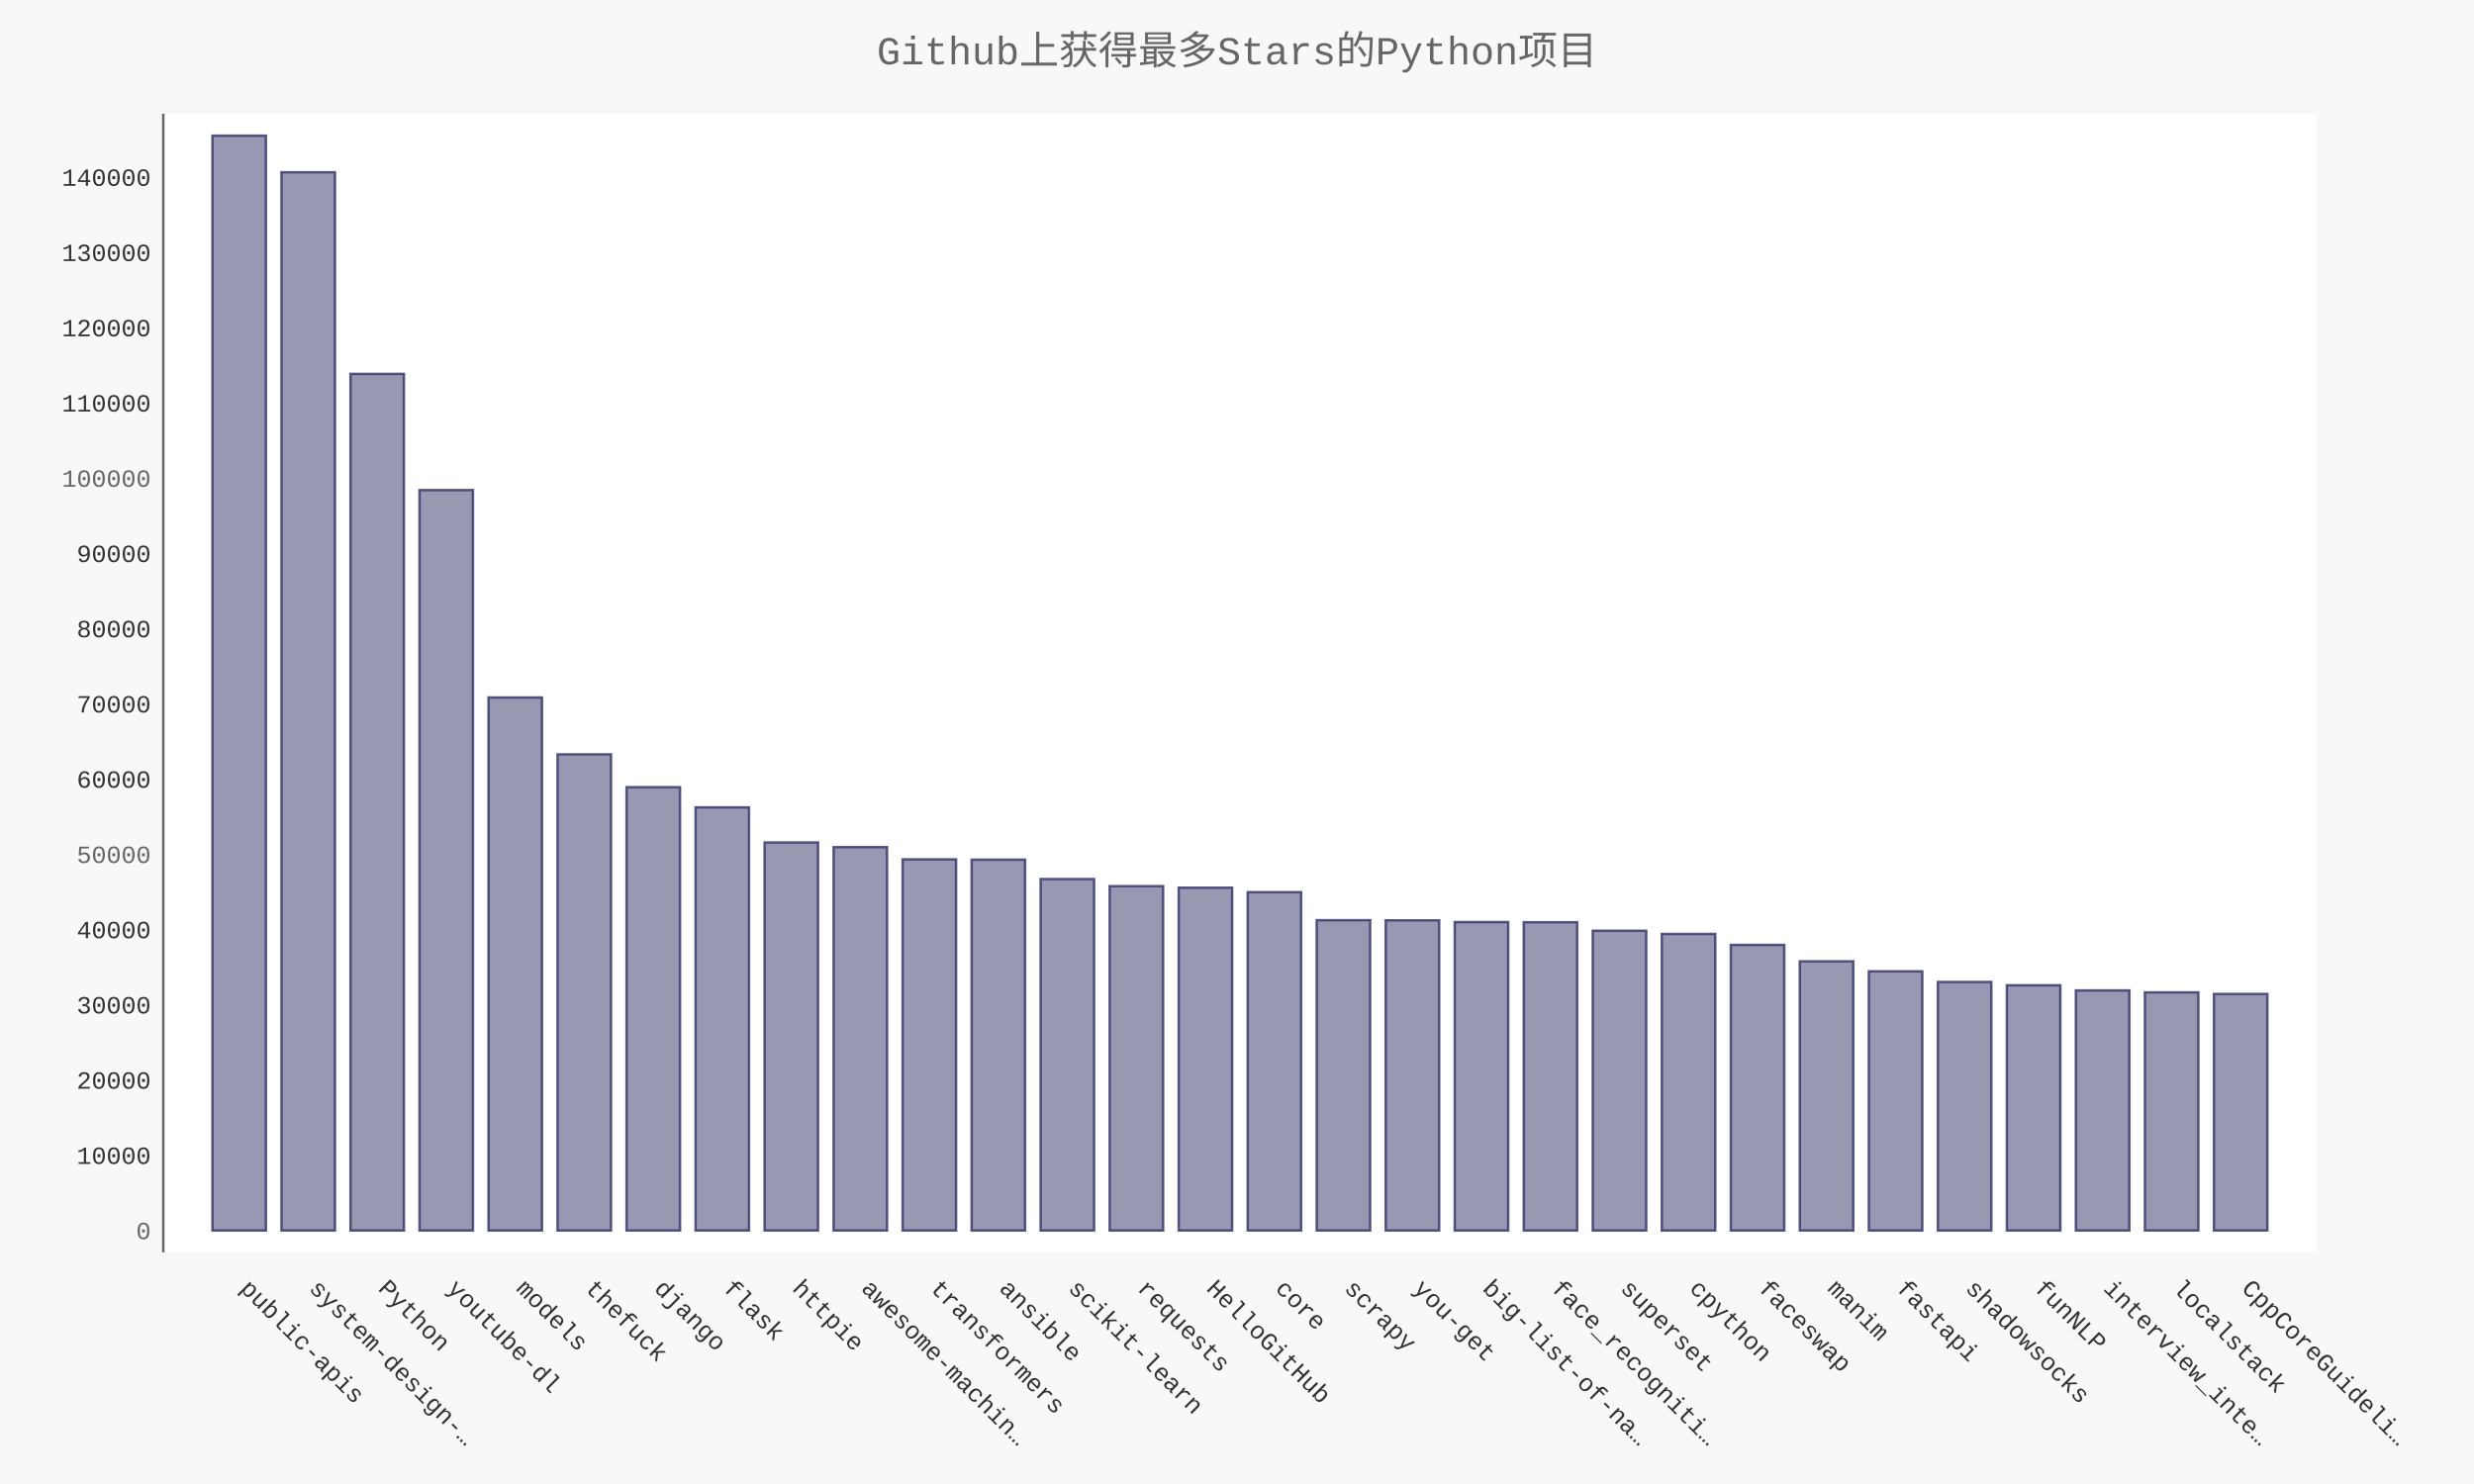
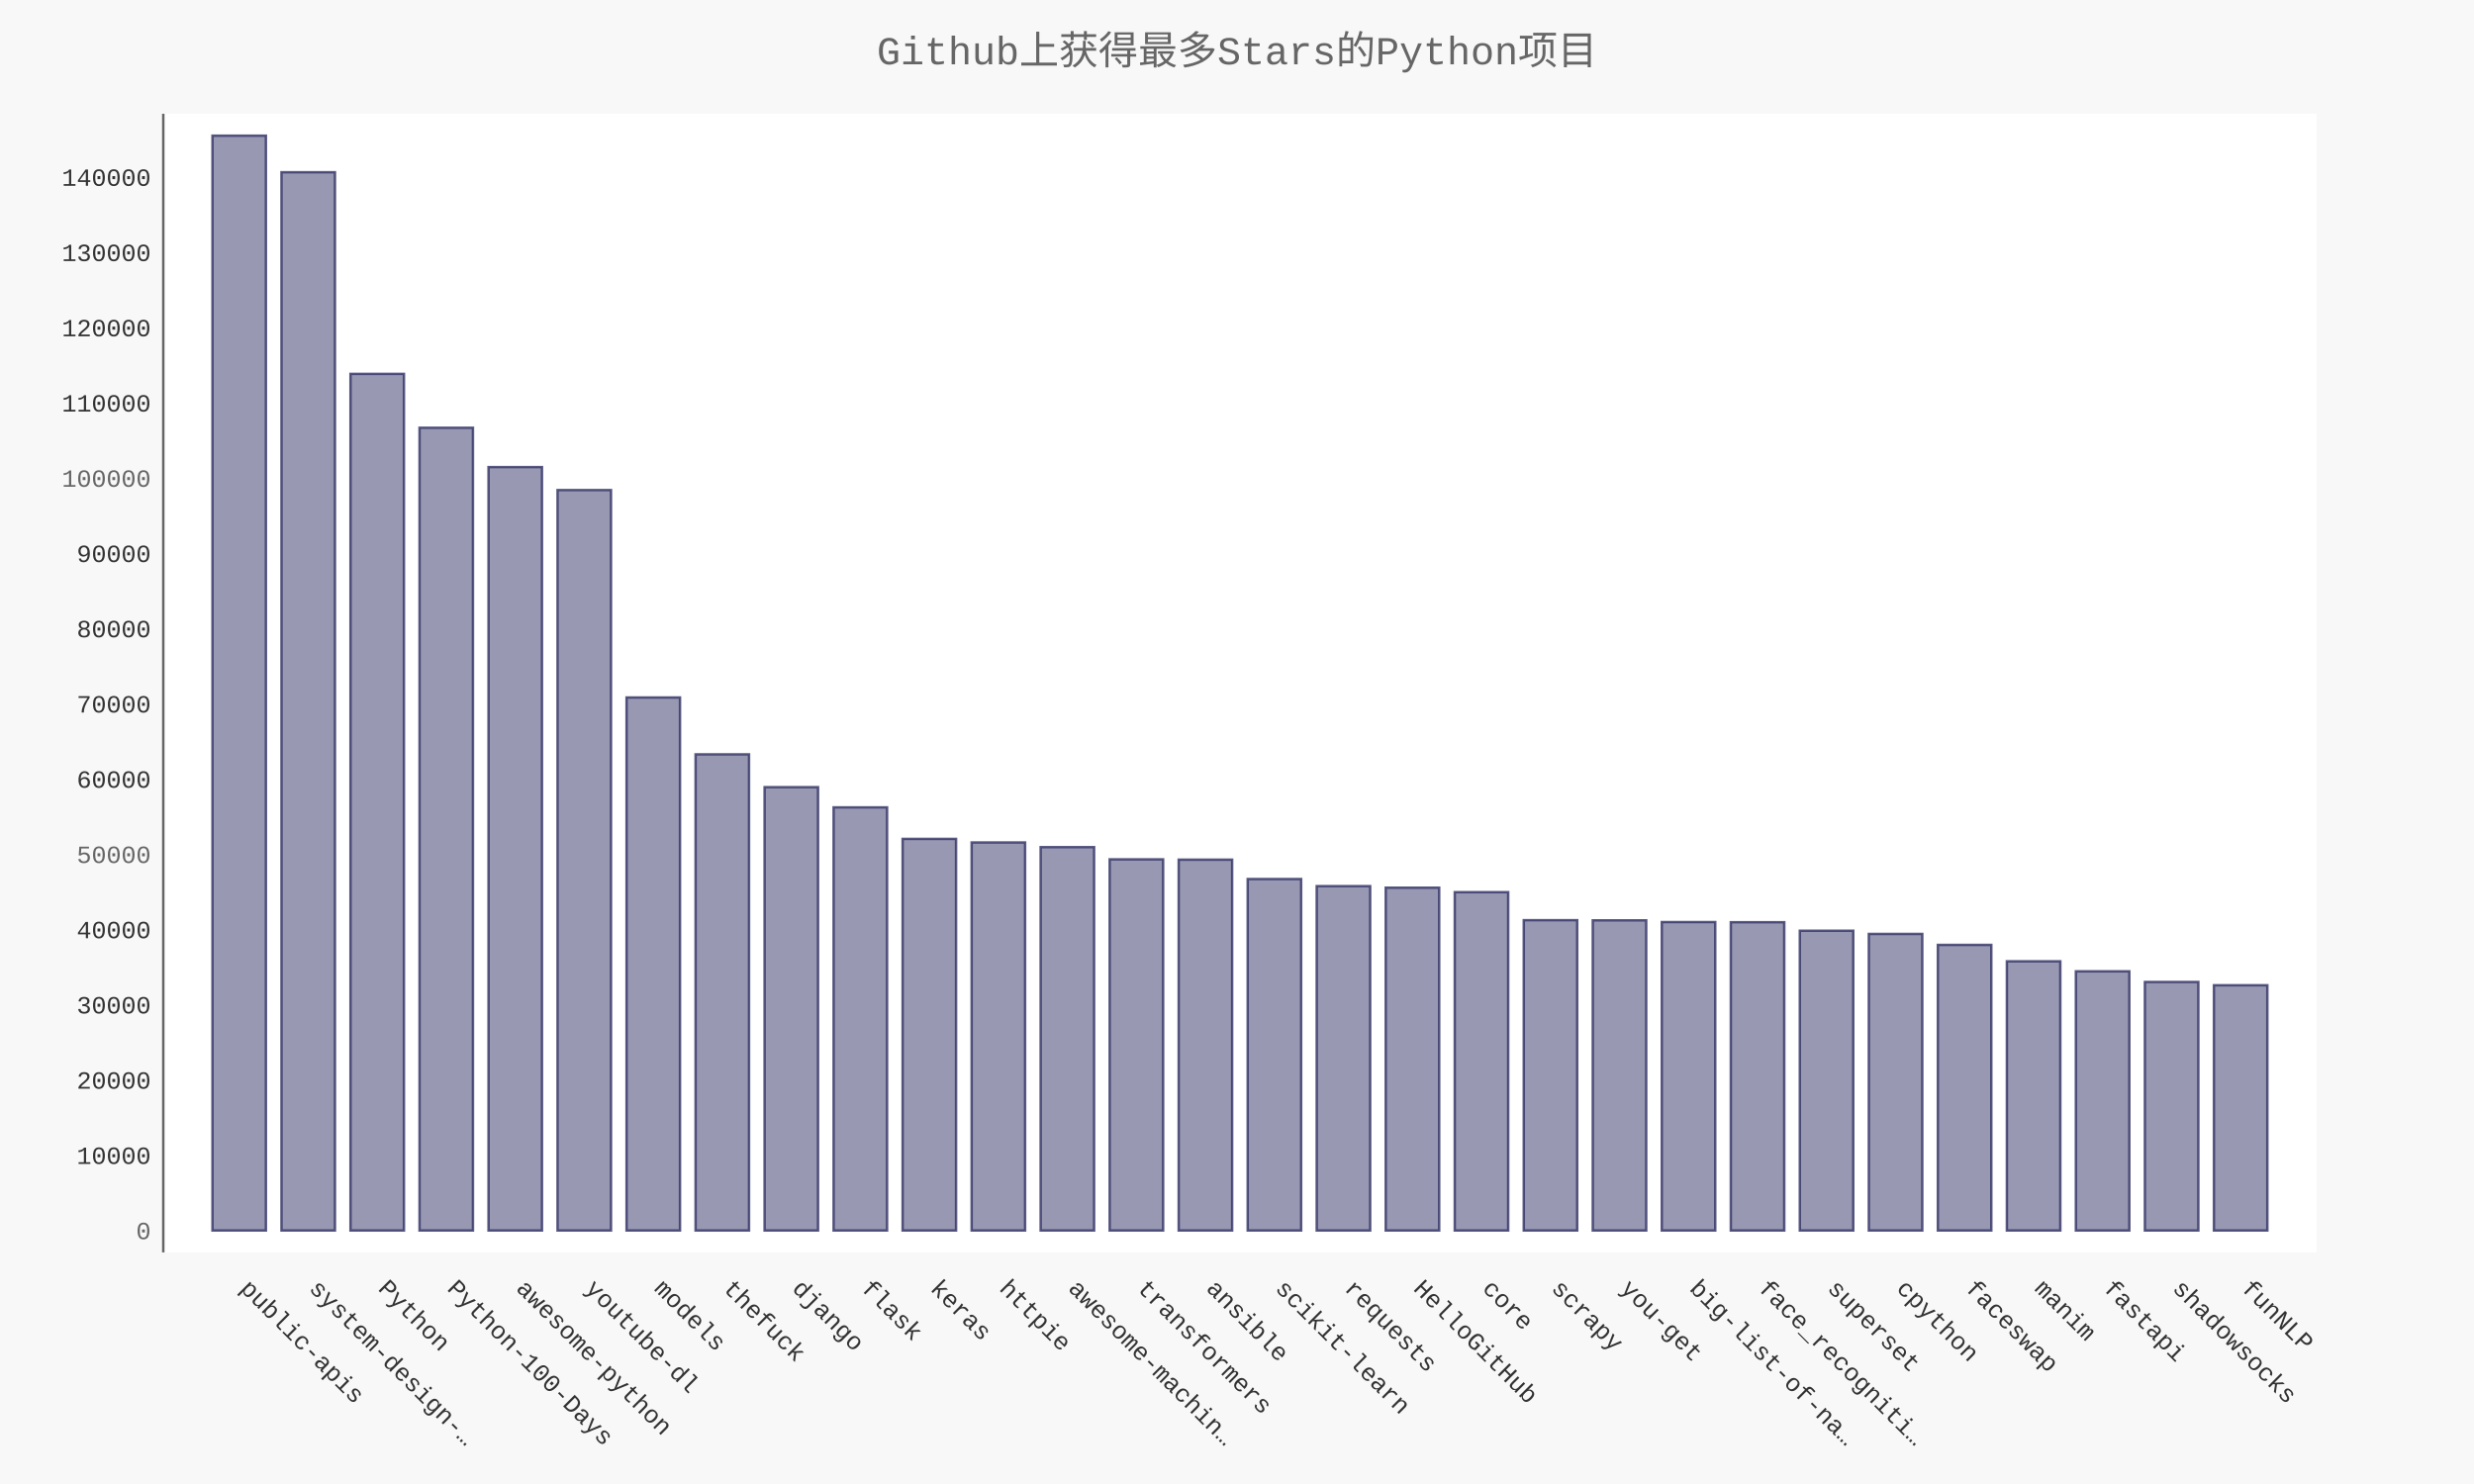
- <svg xmlns="http://www.w3.org/2000/svg" xmlns:xlink="http://www.w3.org/1999/xlink" id="chart-c3320deb-0adf-4cc5-a7c2-73e6c0b5933d" class="pygal-chart" viewBox="0 0 1000 600">
+ <svg xmlns="http://www.w3.org/2000/svg" xmlns:xlink="http://www.w3.org/1999/xlink" id="chart-2a5a5b91-40e7-4972-a102-e9a237d5f2db" class="pygal-chart" viewBox="0 0 1000 600">
  <defs>
-     <style type="text/css">#chart-c3320deb-0adf-4cc5-a7c2-73e6c0b5933d{-webkit-user-select:none;-webkit-font-smoothing:antialiased;font-family:Consolas,"Liberation Mono",Menlo,Courier,monospace}#chart-c3320deb-0adf-4cc5-a7c2-73e6c0b5933d .title{font-family:Consolas,"Liberation Mono",Menlo,Courier,monospace;font-size:16px}#chart-c3320deb-0adf-4cc5-a7c2-73e6c0b5933d .legends .legend text{font-family:Consolas,"Liberation Mono",Menlo,Courier,monospace;font-size:14px}#chart-c3320deb-0adf-4cc5-a7c2-73e6c0b5933d .axis text{font-family:Consolas,"Liberation Mono",Menlo,Courier,monospace;font-size:10px}#chart-c3320deb-0adf-4cc5-a7c2-73e6c0b5933d .axis text.major{font-family:Consolas,"Liberation Mono",Menlo,Courier,monospace;font-size:10px}#chart-c3320deb-0adf-4cc5-a7c2-73e6c0b5933d .text-overlay text.value{font-family:Consolas,"Liberation Mono",Menlo,Courier,monospace;font-size:16px}#chart-c3320deb-0adf-4cc5-a7c2-73e6c0b5933d .text-overlay text.label{font-family:Consolas,"Liberation Mono",Menlo,Courier,monospace;font-size:10px}#chart-c3320deb-0adf-4cc5-a7c2-73e6c0b5933d .tooltip{font-family:Consolas,"Liberation Mono",Menlo,Courier,monospace;font-size:14px}#chart-c3320deb-0adf-4cc5-a7c2-73e6c0b5933d text.no_data{font-family:Consolas,"Liberation Mono",Menlo,Courier,monospace;font-size:64px}
- #chart-c3320deb-0adf-4cc5-a7c2-73e6c0b5933d{background-color:#f8f8f8}#chart-c3320deb-0adf-4cc5-a7c2-73e6c0b5933d path,#chart-c3320deb-0adf-4cc5-a7c2-73e6c0b5933d line,#chart-c3320deb-0adf-4cc5-a7c2-73e6c0b5933d rect,#chart-c3320deb-0adf-4cc5-a7c2-73e6c0b5933d circle{-webkit-transition:250ms ease-in;-moz-transition:250ms ease-in;transition:250ms ease-in}#chart-c3320deb-0adf-4cc5-a7c2-73e6c0b5933d .graph &gt; .background{fill:#f8f8f8}#chart-c3320deb-0adf-4cc5-a7c2-73e6c0b5933d .plot &gt; .background{fill:#ffffff}#chart-c3320deb-0adf-4cc5-a7c2-73e6c0b5933d .graph{fill:#333}#chart-c3320deb-0adf-4cc5-a7c2-73e6c0b5933d text.no_data{fill:#666}#chart-c3320deb-0adf-4cc5-a7c2-73e6c0b5933d .title{fill:#666}#chart-c3320deb-0adf-4cc5-a7c2-73e6c0b5933d .legends .legend text{fill:#333}#chart-c3320deb-0adf-4cc5-a7c2-73e6c0b5933d .legends .legend:hover text{fill:#666}#chart-c3320deb-0adf-4cc5-a7c2-73e6c0b5933d .axis .line{stroke:#666}#chart-c3320deb-0adf-4cc5-a7c2-73e6c0b5933d .axis .guide.line{stroke:rgba(0,0,0,0.5)}#chart-c3320deb-0adf-4cc5-a7c2-73e6c0b5933d .axis .major.line{stroke:#333}#chart-c3320deb-0adf-4cc5-a7c2-73e6c0b5933d .axis text.major{fill:#666}#chart-c3320deb-0adf-4cc5-a7c2-73e6c0b5933d .axis.y .guides:hover .guide.line,#chart-c3320deb-0adf-4cc5-a7c2-73e6c0b5933d .line-graph .axis.x .guides:hover .guide.line,#chart-c3320deb-0adf-4cc5-a7c2-73e6c0b5933d .stackedline-graph .axis.x .guides:hover .guide.line,#chart-c3320deb-0adf-4cc5-a7c2-73e6c0b5933d .xy-graph .axis.x .guides:hover .guide.line{stroke:#666}#chart-c3320deb-0adf-4cc5-a7c2-73e6c0b5933d .axis .guides:hover text{fill:#666}#chart-c3320deb-0adf-4cc5-a7c2-73e6c0b5933d .reactive{fill-opacity:.5;stroke-opacity:.8}#chart-c3320deb-0adf-4cc5-a7c2-73e6c0b5933d .ci{stroke:#333}#chart-c3320deb-0adf-4cc5-a7c2-73e6c0b5933d .reactive.active,#chart-c3320deb-0adf-4cc5-a7c2-73e6c0b5933d .active .reactive{fill-opacity:.9;stroke-opacity:.9;stroke-width:4}#chart-c3320deb-0adf-4cc5-a7c2-73e6c0b5933d .ci .reactive.active{stroke-width:1.5}#chart-c3320deb-0adf-4cc5-a7c2-73e6c0b5933d .series text{fill:#666}#chart-c3320deb-0adf-4cc5-a7c2-73e6c0b5933d .tooltip rect{fill:#ffffff;stroke:#666;-webkit-transition:opacity 250ms ease-in;-moz-transition:opacity 250ms ease-in;transition:opacity 250ms ease-in}#chart-c3320deb-0adf-4cc5-a7c2-73e6c0b5933d .tooltip .label{fill:#333}#chart-c3320deb-0adf-4cc5-a7c2-73e6c0b5933d .tooltip .label{fill:#333}#chart-c3320deb-0adf-4cc5-a7c2-73e6c0b5933d .tooltip .legend{font-size:.8em;fill:rgba(0,0,0,0.5)}#chart-c3320deb-0adf-4cc5-a7c2-73e6c0b5933d .tooltip .x_label{font-size:.6em;fill:#666}#chart-c3320deb-0adf-4cc5-a7c2-73e6c0b5933d .tooltip .xlink{font-size:.5em;text-decoration:underline}#chart-c3320deb-0adf-4cc5-a7c2-73e6c0b5933d .tooltip .value{font-size:1.5em}#chart-c3320deb-0adf-4cc5-a7c2-73e6c0b5933d .bound{font-size:.5em}#chart-c3320deb-0adf-4cc5-a7c2-73e6c0b5933d .max-value{font-size:.75em;fill:rgba(0,0,0,0.5)}#chart-c3320deb-0adf-4cc5-a7c2-73e6c0b5933d .map-element{fill:#ffffff;stroke:rgba(0,0,0,0.5) !important}#chart-c3320deb-0adf-4cc5-a7c2-73e6c0b5933d .map-element .reactive{fill-opacity:inherit;stroke-opacity:inherit}#chart-c3320deb-0adf-4cc5-a7c2-73e6c0b5933d .color-0,#chart-c3320deb-0adf-4cc5-a7c2-73e6c0b5933d .color-0 a:visited{stroke:#333366;fill:#333366}#chart-c3320deb-0adf-4cc5-a7c2-73e6c0b5933d .text-overlay .color-0 text{fill:black}
- #chart-c3320deb-0adf-4cc5-a7c2-73e6c0b5933d text.no_data{text-anchor:middle}#chart-c3320deb-0adf-4cc5-a7c2-73e6c0b5933d .guide.line{fill:none}#chart-c3320deb-0adf-4cc5-a7c2-73e6c0b5933d .centered{text-anchor:middle}#chart-c3320deb-0adf-4cc5-a7c2-73e6c0b5933d .title{text-anchor:middle}#chart-c3320deb-0adf-4cc5-a7c2-73e6c0b5933d .legends .legend text{fill-opacity:1}#chart-c3320deb-0adf-4cc5-a7c2-73e6c0b5933d .axis.x text{text-anchor:middle}#chart-c3320deb-0adf-4cc5-a7c2-73e6c0b5933d .axis.x:not(.web) text[transform]{text-anchor:start}#chart-c3320deb-0adf-4cc5-a7c2-73e6c0b5933d .axis.x:not(.web) text[transform].backwards{text-anchor:end}#chart-c3320deb-0adf-4cc5-a7c2-73e6c0b5933d .axis.y text{text-anchor:end}#chart-c3320deb-0adf-4cc5-a7c2-73e6c0b5933d .axis.y text[transform].backwards{text-anchor:start}#chart-c3320deb-0adf-4cc5-a7c2-73e6c0b5933d .axis.y2 text{text-anchor:start}#chart-c3320deb-0adf-4cc5-a7c2-73e6c0b5933d .axis.y2 text[transform].backwards{text-anchor:end}#chart-c3320deb-0adf-4cc5-a7c2-73e6c0b5933d .axis .guide.line{stroke-dasharray:4,4}#chart-c3320deb-0adf-4cc5-a7c2-73e6c0b5933d .axis .major.guide.line{stroke-dasharray:6,6}#chart-c3320deb-0adf-4cc5-a7c2-73e6c0b5933d .horizontal .axis.y .guide.line,#chart-c3320deb-0adf-4cc5-a7c2-73e6c0b5933d .horizontal .axis.y2 .guide.line,#chart-c3320deb-0adf-4cc5-a7c2-73e6c0b5933d .vertical .axis.x .guide.line{opacity:0}#chart-c3320deb-0adf-4cc5-a7c2-73e6c0b5933d .horizontal .axis.always_show .guide.line,#chart-c3320deb-0adf-4cc5-a7c2-73e6c0b5933d .vertical .axis.always_show .guide.line{opacity:1 !important}#chart-c3320deb-0adf-4cc5-a7c2-73e6c0b5933d .axis.y .guides:hover .guide.line,#chart-c3320deb-0adf-4cc5-a7c2-73e6c0b5933d .axis.y2 .guides:hover .guide.line,#chart-c3320deb-0adf-4cc5-a7c2-73e6c0b5933d .axis.x .guides:hover .guide.line{opacity:1}#chart-c3320deb-0adf-4cc5-a7c2-73e6c0b5933d .axis .guides:hover text{opacity:1}#chart-c3320deb-0adf-4cc5-a7c2-73e6c0b5933d .nofill{fill:none}#chart-c3320deb-0adf-4cc5-a7c2-73e6c0b5933d .subtle-fill{fill-opacity:.2}#chart-c3320deb-0adf-4cc5-a7c2-73e6c0b5933d .dot{stroke-width:1px;fill-opacity:1}#chart-c3320deb-0adf-4cc5-a7c2-73e6c0b5933d .dot.active{stroke-width:5px}#chart-c3320deb-0adf-4cc5-a7c2-73e6c0b5933d .dot.negative{fill:transparent}#chart-c3320deb-0adf-4cc5-a7c2-73e6c0b5933d text,#chart-c3320deb-0adf-4cc5-a7c2-73e6c0b5933d tspan{stroke:none !important}#chart-c3320deb-0adf-4cc5-a7c2-73e6c0b5933d .series text.active{opacity:1}#chart-c3320deb-0adf-4cc5-a7c2-73e6c0b5933d .tooltip rect{fill-opacity:.95;stroke-width:.5}#chart-c3320deb-0adf-4cc5-a7c2-73e6c0b5933d .tooltip text{fill-opacity:1}#chart-c3320deb-0adf-4cc5-a7c2-73e6c0b5933d .showable{visibility:hidden}#chart-c3320deb-0adf-4cc5-a7c2-73e6c0b5933d .showable.shown{visibility:visible}#chart-c3320deb-0adf-4cc5-a7c2-73e6c0b5933d .gauge-background{fill:rgba(229,229,229,1);stroke:none}#chart-c3320deb-0adf-4cc5-a7c2-73e6c0b5933d .bg-lines{stroke:#f8f8f8;stroke-width:2px}</style>
+     <style type="text/css">#chart-2a5a5b91-40e7-4972-a102-e9a237d5f2db{-webkit-user-select:none;-webkit-font-smoothing:antialiased;font-family:Consolas,"Liberation Mono",Menlo,Courier,monospace}#chart-2a5a5b91-40e7-4972-a102-e9a237d5f2db .title{font-family:Consolas,"Liberation Mono",Menlo,Courier,monospace;font-size:16px}#chart-2a5a5b91-40e7-4972-a102-e9a237d5f2db .legends .legend text{font-family:Consolas,"Liberation Mono",Menlo,Courier,monospace;font-size:14px}#chart-2a5a5b91-40e7-4972-a102-e9a237d5f2db .axis text{font-family:Consolas,"Liberation Mono",Menlo,Courier,monospace;font-size:10px}#chart-2a5a5b91-40e7-4972-a102-e9a237d5f2db .axis text.major{font-family:Consolas,"Liberation Mono",Menlo,Courier,monospace;font-size:10px}#chart-2a5a5b91-40e7-4972-a102-e9a237d5f2db .text-overlay text.value{font-family:Consolas,"Liberation Mono",Menlo,Courier,monospace;font-size:16px}#chart-2a5a5b91-40e7-4972-a102-e9a237d5f2db .text-overlay text.label{font-family:Consolas,"Liberation Mono",Menlo,Courier,monospace;font-size:10px}#chart-2a5a5b91-40e7-4972-a102-e9a237d5f2db .tooltip{font-family:Consolas,"Liberation Mono",Menlo,Courier,monospace;font-size:14px}#chart-2a5a5b91-40e7-4972-a102-e9a237d5f2db text.no_data{font-family:Consolas,"Liberation Mono",Menlo,Courier,monospace;font-size:64px}
+ #chart-2a5a5b91-40e7-4972-a102-e9a237d5f2db{background-color:#f8f8f8}#chart-2a5a5b91-40e7-4972-a102-e9a237d5f2db path,#chart-2a5a5b91-40e7-4972-a102-e9a237d5f2db line,#chart-2a5a5b91-40e7-4972-a102-e9a237d5f2db rect,#chart-2a5a5b91-40e7-4972-a102-e9a237d5f2db circle{-webkit-transition:250ms ease-in;-moz-transition:250ms ease-in;transition:250ms ease-in}#chart-2a5a5b91-40e7-4972-a102-e9a237d5f2db .graph &gt; .background{fill:#f8f8f8}#chart-2a5a5b91-40e7-4972-a102-e9a237d5f2db .plot &gt; .background{fill:#ffffff}#chart-2a5a5b91-40e7-4972-a102-e9a237d5f2db .graph{fill:#333}#chart-2a5a5b91-40e7-4972-a102-e9a237d5f2db text.no_data{fill:#666}#chart-2a5a5b91-40e7-4972-a102-e9a237d5f2db .title{fill:#666}#chart-2a5a5b91-40e7-4972-a102-e9a237d5f2db .legends .legend text{fill:#333}#chart-2a5a5b91-40e7-4972-a102-e9a237d5f2db .legends .legend:hover text{fill:#666}#chart-2a5a5b91-40e7-4972-a102-e9a237d5f2db .axis .line{stroke:#666}#chart-2a5a5b91-40e7-4972-a102-e9a237d5f2db .axis .guide.line{stroke:rgba(0,0,0,0.5)}#chart-2a5a5b91-40e7-4972-a102-e9a237d5f2db .axis .major.line{stroke:#333}#chart-2a5a5b91-40e7-4972-a102-e9a237d5f2db .axis text.major{fill:#666}#chart-2a5a5b91-40e7-4972-a102-e9a237d5f2db .axis.y .guides:hover .guide.line,#chart-2a5a5b91-40e7-4972-a102-e9a237d5f2db .line-graph .axis.x .guides:hover .guide.line,#chart-2a5a5b91-40e7-4972-a102-e9a237d5f2db .stackedline-graph .axis.x .guides:hover .guide.line,#chart-2a5a5b91-40e7-4972-a102-e9a237d5f2db .xy-graph .axis.x .guides:hover .guide.line{stroke:#666}#chart-2a5a5b91-40e7-4972-a102-e9a237d5f2db .axis .guides:hover text{fill:#666}#chart-2a5a5b91-40e7-4972-a102-e9a237d5f2db .reactive{fill-opacity:.5;stroke-opacity:.8}#chart-2a5a5b91-40e7-4972-a102-e9a237d5f2db .ci{stroke:#333}#chart-2a5a5b91-40e7-4972-a102-e9a237d5f2db .reactive.active,#chart-2a5a5b91-40e7-4972-a102-e9a237d5f2db .active .reactive{fill-opacity:.9;stroke-opacity:.9;stroke-width:4}#chart-2a5a5b91-40e7-4972-a102-e9a237d5f2db .ci .reactive.active{stroke-width:1.5}#chart-2a5a5b91-40e7-4972-a102-e9a237d5f2db .series text{fill:#666}#chart-2a5a5b91-40e7-4972-a102-e9a237d5f2db .tooltip rect{fill:#ffffff;stroke:#666;-webkit-transition:opacity 250ms ease-in;-moz-transition:opacity 250ms ease-in;transition:opacity 250ms ease-in}#chart-2a5a5b91-40e7-4972-a102-e9a237d5f2db .tooltip .label{fill:#333}#chart-2a5a5b91-40e7-4972-a102-e9a237d5f2db .tooltip .label{fill:#333}#chart-2a5a5b91-40e7-4972-a102-e9a237d5f2db .tooltip .legend{font-size:.8em;fill:rgba(0,0,0,0.5)}#chart-2a5a5b91-40e7-4972-a102-e9a237d5f2db .tooltip .x_label{font-size:.6em;fill:#666}#chart-2a5a5b91-40e7-4972-a102-e9a237d5f2db .tooltip .xlink{font-size:.5em;text-decoration:underline}#chart-2a5a5b91-40e7-4972-a102-e9a237d5f2db .tooltip .value{font-size:1.5em}#chart-2a5a5b91-40e7-4972-a102-e9a237d5f2db .bound{font-size:.5em}#chart-2a5a5b91-40e7-4972-a102-e9a237d5f2db .max-value{font-size:.75em;fill:rgba(0,0,0,0.5)}#chart-2a5a5b91-40e7-4972-a102-e9a237d5f2db .map-element{fill:#ffffff;stroke:rgba(0,0,0,0.5) !important}#chart-2a5a5b91-40e7-4972-a102-e9a237d5f2db .map-element .reactive{fill-opacity:inherit;stroke-opacity:inherit}#chart-2a5a5b91-40e7-4972-a102-e9a237d5f2db .color-0,#chart-2a5a5b91-40e7-4972-a102-e9a237d5f2db .color-0 a:visited{stroke:#333366;fill:#333366}#chart-2a5a5b91-40e7-4972-a102-e9a237d5f2db .text-overlay .color-0 text{fill:black}
+ #chart-2a5a5b91-40e7-4972-a102-e9a237d5f2db text.no_data{text-anchor:middle}#chart-2a5a5b91-40e7-4972-a102-e9a237d5f2db .guide.line{fill:none}#chart-2a5a5b91-40e7-4972-a102-e9a237d5f2db .centered{text-anchor:middle}#chart-2a5a5b91-40e7-4972-a102-e9a237d5f2db .title{text-anchor:middle}#chart-2a5a5b91-40e7-4972-a102-e9a237d5f2db .legends .legend text{fill-opacity:1}#chart-2a5a5b91-40e7-4972-a102-e9a237d5f2db .axis.x text{text-anchor:middle}#chart-2a5a5b91-40e7-4972-a102-e9a237d5f2db .axis.x:not(.web) text[transform]{text-anchor:start}#chart-2a5a5b91-40e7-4972-a102-e9a237d5f2db .axis.x:not(.web) text[transform].backwards{text-anchor:end}#chart-2a5a5b91-40e7-4972-a102-e9a237d5f2db .axis.y text{text-anchor:end}#chart-2a5a5b91-40e7-4972-a102-e9a237d5f2db .axis.y text[transform].backwards{text-anchor:start}#chart-2a5a5b91-40e7-4972-a102-e9a237d5f2db .axis.y2 text{text-anchor:start}#chart-2a5a5b91-40e7-4972-a102-e9a237d5f2db .axis.y2 text[transform].backwards{text-anchor:end}#chart-2a5a5b91-40e7-4972-a102-e9a237d5f2db .axis .guide.line{stroke-dasharray:4,4}#chart-2a5a5b91-40e7-4972-a102-e9a237d5f2db .axis .major.guide.line{stroke-dasharray:6,6}#chart-2a5a5b91-40e7-4972-a102-e9a237d5f2db .horizontal .axis.y .guide.line,#chart-2a5a5b91-40e7-4972-a102-e9a237d5f2db .horizontal .axis.y2 .guide.line,#chart-2a5a5b91-40e7-4972-a102-e9a237d5f2db .vertical .axis.x .guide.line{opacity:0}#chart-2a5a5b91-40e7-4972-a102-e9a237d5f2db .horizontal .axis.always_show .guide.line,#chart-2a5a5b91-40e7-4972-a102-e9a237d5f2db .vertical .axis.always_show .guide.line{opacity:1 !important}#chart-2a5a5b91-40e7-4972-a102-e9a237d5f2db .axis.y .guides:hover .guide.line,#chart-2a5a5b91-40e7-4972-a102-e9a237d5f2db .axis.y2 .guides:hover .guide.line,#chart-2a5a5b91-40e7-4972-a102-e9a237d5f2db .axis.x .guides:hover .guide.line{opacity:1}#chart-2a5a5b91-40e7-4972-a102-e9a237d5f2db .axis .guides:hover text{opacity:1}#chart-2a5a5b91-40e7-4972-a102-e9a237d5f2db .nofill{fill:none}#chart-2a5a5b91-40e7-4972-a102-e9a237d5f2db .subtle-fill{fill-opacity:.2}#chart-2a5a5b91-40e7-4972-a102-e9a237d5f2db .dot{stroke-width:1px;fill-opacity:1}#chart-2a5a5b91-40e7-4972-a102-e9a237d5f2db .dot.active{stroke-width:5px}#chart-2a5a5b91-40e7-4972-a102-e9a237d5f2db .dot.negative{fill:transparent}#chart-2a5a5b91-40e7-4972-a102-e9a237d5f2db text,#chart-2a5a5b91-40e7-4972-a102-e9a237d5f2db tspan{stroke:none !important}#chart-2a5a5b91-40e7-4972-a102-e9a237d5f2db .series text.active{opacity:1}#chart-2a5a5b91-40e7-4972-a102-e9a237d5f2db .tooltip rect{fill-opacity:.95;stroke-width:.5}#chart-2a5a5b91-40e7-4972-a102-e9a237d5f2db .tooltip text{fill-opacity:1}#chart-2a5a5b91-40e7-4972-a102-e9a237d5f2db .showable{visibility:hidden}#chart-2a5a5b91-40e7-4972-a102-e9a237d5f2db .showable.shown{visibility:visible}#chart-2a5a5b91-40e7-4972-a102-e9a237d5f2db .gauge-background{fill:rgba(229,229,229,1);stroke:none}#chart-2a5a5b91-40e7-4972-a102-e9a237d5f2db .bg-lines{stroke:#f8f8f8;stroke-width:2px}</style>
  </defs>
  <g class="graph bar-graph vertical">
    <rect x="0" y="0" width="1000" height="600" class="background" />
    <g transform="translate(66, 46)" class="plot">
      <rect x="0" y="0" width="870.36" height="460.36" class="background" />
      <g class="axis y">
        <g class="guides">
          <text x="-5" y="455.007" class="major">0</text>
        </g>
        <g class="guides">
          <text x="-5" y="424.588" class="">10000</text>
        </g>
        <g class="guides">
          <text x="-5" y="394.168" class="">20000</text>
        </g>
        <g class="guides">
          <text x="-5" y="363.748" class="">30000</text>
        </g>
        <g class="guides">
          <text x="-5" y="333.329" class="">40000</text>
        </g>
        <g class="guides">
          <text x="-5" y="302.909" class="major">50000</text>
        </g>
        <g class="guides">
          <text x="-5" y="272.49" class="">60000</text>
        </g>
        <g class="guides">
          <text x="-5" y="242.07" class="">70000</text>
        </g>
        <g class="guides">
          <text x="-5" y="211.65" class="">80000</text>
        </g>
        <g class="guides">
          <text x="-5" y="181.231" class="">90000</text>
        </g>
        <g class="guides">
          <text x="-5" y="150.811" class="major">100000</text>
        </g>
        <g class="guides">
          <text x="-5" y="120.391" class="">110000</text>
        </g>
        <g class="guides">
          <text x="-5" y="89.972" class="">120000</text>
        </g>
        <g class="guides">
          <text x="-5" y="59.552" class="">130000</text>
        </g>
        <g class="guides">
          <text x="-5" y="29.133" class="">140000</text>
        </g>
      </g>
      <g class="axis x">
        <path d="M0 0 v460.36" class="line" />
        <g class="guides">
          <path d="M30.686 0 v460.36" class="guide line" />
          <text x="30.686" y="475.36" class="" transform="rotate(45 30.68578 475.3604)">public-apis</text>
        </g>
        <g class="guides">
          <path d="M58.582 0 v460.36" class="guide line" />
          <text x="58.582" y="475.36" class="" transform="rotate(45 58.58195 475.3604)">system-design-…</text>
        </g>
        <g class="guides">
          <path d="M86.478 0 v460.36" class="guide line" />
          <text x="86.478" y="475.36" class="" transform="rotate(45 86.47812 475.3604)">Python</text>
        </g>
        <g class="guides">
          <path d="M114.374 0 v460.36" class="guide line" />
-           <text x="114.374" y="475.36" class="" transform="rotate(45 114.3743 475.3604)">youtube-dl</text>
+           <text x="114.374" y="475.36" class="" transform="rotate(45 114.3743 475.3604)">Python-100-Days</text>
        </g>
        <g class="guides">
          <path d="M142.27 0 v460.36" class="guide line" />
-           <text x="142.27" y="475.36" class="" transform="rotate(45 142.2704 475.3604)">models</text>
+           <text x="142.27" y="475.36" class="" transform="rotate(45 142.2704 475.3604)">awesome-python</text>
        </g>
        <g class="guides">
          <path d="M170.167 0 v460.36" class="guide line" />
-           <text x="170.167" y="475.36" class="" transform="rotate(45 170.1666 475.3604)">thefuck</text>
+           <text x="170.167" y="475.36" class="" transform="rotate(45 170.1666 475.3604)">youtube-dl</text>
        </g>
        <g class="guides">
          <path d="M198.063 0 v460.36" class="guide line" />
-           <text x="198.063" y="475.36" class="" transform="rotate(45 198.0628 475.3604)">django</text>
+           <text x="198.063" y="475.36" class="" transform="rotate(45 198.0628 475.3604)">models</text>
        </g>
        <g class="guides">
          <path d="M225.959 0 v460.36" class="guide line" />
-           <text x="225.959" y="475.36" class="" transform="rotate(45 225.9589 475.3604)">flask</text>
+           <text x="225.959" y="475.36" class="" transform="rotate(45 225.9589 475.3604)">thefuck</text>
        </g>
        <g class="guides">
          <path d="M253.855 0 v460.36" class="guide line" />
-           <text x="253.855" y="475.36" class="" transform="rotate(45 253.8551 475.3604)">httpie</text>
+           <text x="253.855" y="475.36" class="" transform="rotate(45 253.8551 475.3604)">django</text>
        </g>
        <g class="guides">
          <path d="M281.751 0 v460.36" class="guide line" />
-           <text x="281.751" y="475.36" class="" transform="rotate(45 281.7513 475.3604)">awesome-machin…</text>
+           <text x="281.751" y="475.36" class="" transform="rotate(45 281.7513 475.3604)">flask</text>
        </g>
        <g class="guides">
          <path d="M309.647 0 v460.36" class="guide line" />
-           <text x="309.647" y="475.36" class="" transform="rotate(45 309.6474 475.3604)">transformers</text>
+           <text x="309.647" y="475.36" class="" transform="rotate(45 309.6474 475.3604)">keras</text>
        </g>
        <g class="guides">
          <path d="M337.544 0 v460.36" class="guide line" />
-           <text x="337.544" y="475.36" class="" transform="rotate(45 337.5436 475.3604)">ansible</text>
+           <text x="337.544" y="475.36" class="" transform="rotate(45 337.5436 475.3604)">httpie</text>
        </g>
        <g class="guides">
          <path d="M365.44 0 v460.36" class="guide line" />
-           <text x="365.44" y="475.36" class="" transform="rotate(45 365.4398 475.3604)">scikit-learn</text>
+           <text x="365.44" y="475.36" class="" transform="rotate(45 365.4398 475.3604)">awesome-machin…</text>
        </g>
        <g class="guides">
          <path d="M393.336 0 v460.36" class="guide line" />
-           <text x="393.336" y="475.36" class="" transform="rotate(45 393.3359 475.3604)">requests</text>
+           <text x="393.336" y="475.36" class="" transform="rotate(45 393.3359 475.3604)">transformers</text>
        </g>
        <g class="guides">
          <path d="M421.232 0 v460.36" class="guide line" />
-           <text x="421.232" y="475.36" class="" transform="rotate(45 421.2321 475.3604)">HelloGitHub</text>
+           <text x="421.232" y="475.36" class="" transform="rotate(45 421.2321 475.3604)">ansible</text>
        </g>
        <g class="guides">
          <path d="M449.128 0 v460.36" class="guide line" />
-           <text x="449.128" y="475.36" class="" transform="rotate(45 449.1283 475.3604)">core</text>
+           <text x="449.128" y="475.36" class="" transform="rotate(45 449.1283 475.3604)">scikit-learn</text>
        </g>
        <g class="guides">
          <path d="M477.024 0 v460.36" class="guide line" />
-           <text x="477.024" y="475.36" class="" transform="rotate(45 477.0244 475.3604)">scrapy</text>
+           <text x="477.024" y="475.36" class="" transform="rotate(45 477.0244 475.3604)">requests</text>
        </g>
        <g class="guides">
          <path d="M504.921 0 v460.36" class="guide line" />
-           <text x="504.921" y="475.36" class="" transform="rotate(45 504.9206 475.3604)">you-get</text>
+           <text x="504.921" y="475.36" class="" transform="rotate(45 504.9206 475.3604)">HelloGitHub</text>
        </g>
        <g class="guides">
          <path d="M532.817 0 v460.36" class="guide line" />
-           <text x="532.817" y="475.36" class="" transform="rotate(45 532.8168 475.3604)">big-list-of-na…</text>
+           <text x="532.817" y="475.36" class="" transform="rotate(45 532.8168 475.3604)">core</text>
        </g>
        <g class="guides">
          <path d="M560.713 0 v460.36" class="guide line" />
-           <text x="560.713" y="475.36" class="" transform="rotate(45 560.7129 475.3604)">face_recogniti…</text>
+           <text x="560.713" y="475.36" class="" transform="rotate(45 560.7129 475.3604)">scrapy</text>
        </g>
        <g class="guides">
          <path d="M588.609 0 v460.36" class="guide line" />
-           <text x="588.609" y="475.36" class="" transform="rotate(45 588.6091 475.3604)">superset</text>
+           <text x="588.609" y="475.36" class="" transform="rotate(45 588.6091 475.3604)">you-get</text>
        </g>
        <g class="guides">
          <path d="M616.505 0 v460.36" class="guide line" />
-           <text x="616.505" y="475.36" class="" transform="rotate(45 616.5053 475.3604)">cpython</text>
+           <text x="616.505" y="475.36" class="" transform="rotate(45 616.5053 475.3604)">big-list-of-na…</text>
        </g>
        <g class="guides">
          <path d="M644.401 0 v460.36" class="guide line" />
-           <text x="644.401" y="475.36" class="" transform="rotate(45 644.4014 475.3604)">faceswap</text>
+           <text x="644.401" y="475.36" class="" transform="rotate(45 644.4014 475.3604)">face_recogniti…</text>
        </g>
        <g class="guides">
          <path d="M672.298 0 v460.36" class="guide line" />
-           <text x="672.298" y="475.36" class="" transform="rotate(45 672.2976 475.3604)">manim</text>
+           <text x="672.298" y="475.36" class="" transform="rotate(45 672.2976 475.3604)">superset</text>
        </g>
        <g class="guides">
          <path d="M700.194 0 v460.36" class="guide line" />
-           <text x="700.194" y="475.36" class="" transform="rotate(45 700.1938 475.3604)">fastapi</text>
+           <text x="700.194" y="475.36" class="" transform="rotate(45 700.1938 475.3604)">cpython</text>
        </g>
        <g class="guides">
          <path d="M728.09 0 v460.36" class="guide line" />
-           <text x="728.09" y="475.36" class="" transform="rotate(45 728.0899 475.3604)">shadowsocks</text>
+           <text x="728.09" y="475.36" class="" transform="rotate(45 728.0899 475.3604)">faceswap</text>
        </g>
        <g class="guides">
          <path d="M755.986 0 v460.36" class="guide line" />
-           <text x="755.986" y="475.36" class="" transform="rotate(45 755.9861 475.3604)">funNLP</text>
+           <text x="755.986" y="475.36" class="" transform="rotate(45 755.9861 475.3604)">manim</text>
        </g>
        <g class="guides">
          <path d="M783.882 0 v460.36" class="guide line" />
-           <text x="783.882" y="475.36" class="" transform="rotate(45 783.8823 475.3604)">interview_inte…</text>
+           <text x="783.882" y="475.36" class="" transform="rotate(45 783.8823 475.3604)">fastapi</text>
        </g>
        <g class="guides">
          <path d="M811.778 0 v460.36" class="guide line" />
-           <text x="811.778" y="475.36" class="" transform="rotate(45 811.7784 475.3604)">localstack</text>
+           <text x="811.778" y="475.36" class="" transform="rotate(45 811.7784 475.3604)">shadowsocks</text>
        </g>
        <g class="guides">
          <path d="M839.675 0 v460.36" class="guide line" />
-           <text x="839.675" y="475.36" class="" transform="rotate(45 839.6746 475.3604)">CppCoreGuideli…</text>
+           <text x="839.675" y="475.36" class="" transform="rotate(45 839.6746 475.3604)">funNLP</text>
        </g>
      </g>
      <g class="series serie-0 color-0">
        <g class="bars">
          <g class="bar">
            <a target="_blank" xlink:href="https://github.com/public-apis/public-apis">
              <rect x="19.884" y="8.853" rx="0" ry="0" width="21.603" height="442.654" class="rect reactive tooltip-trigger" />
            </a>
          </g>
          <g class="bar">
            <a target="_blank" xlink:href="https://github.com/donnemartin/system-design-primer">
-               <rect x="47.781" y="23.64" rx="0" ry="0" width="21.603" height="427.867" class="rect reactive tooltip-trigger" />
+               <rect x="47.781" y="23.637" rx="0" ry="0" width="21.603" height="427.87" class="rect reactive tooltip-trigger" />
            </a>
          </g>
          <g class="bar">
            <a target="_blank" xlink:href="https://github.com/TheAlgorithms/Python">
-               <rect x="75.677" y="105.162" rx="0" ry="0" width="21.603" height="346.346" class="rect reactive tooltip-trigger" />
+               <rect x="75.677" y="105.159" rx="0" ry="0" width="21.603" height="346.349" class="rect reactive tooltip-trigger" />
+             </a>
+           </g>
+           <g class="bar">
+             <a target="_blank" xlink:href="https://github.com/jackfrued/Python-100-Days">
+               <rect x="103.573" y="126.951" rx="0" ry="0" width="21.603" height="324.556" class="rect reactive tooltip-trigger" />
+             </a>
+           </g>
+           <g class="bar">
+             <a target="_blank" xlink:href="https://github.com/vinta/awesome-python">
+               <rect x="131.469" y="142.848" rx="0" ry="0" width="21.603" height="308.659" class="rect reactive tooltip-trigger" />
            </a>
          </g>
          <g class="bar">
            <a target="_blank" xlink:href="https://github.com/ytdl-org/youtube-dl">
-               <rect x="103.573" y="152.148" rx="0" ry="0" width="21.603" height="299.36" class="rect reactive tooltip-trigger" />
+               <rect x="159.365" y="152.145" rx="0" ry="0" width="21.603" height="299.363" class="rect reactive tooltip-trigger" />
            </a>
          </g>
          <g class="bar">
            <a target="_blank" xlink:href="https://github.com/tensorflow/models">
-               <rect x="131.469" y="235.993" rx="0" ry="0" width="21.603" height="215.514" class="rect reactive tooltip-trigger" />
+               <rect x="187.261" y="235.993" rx="0" ry="0" width="21.603" height="215.514" class="rect reactive tooltip-trigger" />
            </a>
          </g>
          <g class="bar">
            <a target="_blank" xlink:href="https://github.com/nvbn/thefuck">
-               <rect x="159.365" y="258.997" rx="0" ry="0" width="21.603" height="192.511" class="rect reactive tooltip-trigger" />
+               <rect x="215.158" y="258.994" rx="0" ry="0" width="21.603" height="192.514" class="rect reactive tooltip-trigger" />
            </a>
          </g>
          <g class="bar">
            <a target="_blank" xlink:href="https://github.com/django/django">
-               <rect x="187.261" y="272.263" rx="0" ry="0" width="21.603" height="179.245" class="rect reactive tooltip-trigger" />
+               <rect x="243.054" y="272.263" rx="0" ry="0" width="21.603" height="179.245" class="rect reactive tooltip-trigger" />
            </a>
          </g>
          <g class="bar">
            <a target="_blank" xlink:href="https://github.com/pallets/flask">
-               <rect x="215.158" y="280.427" rx="0" ry="0" width="21.603" height="171.08" class="rect reactive tooltip-trigger" />
+               <rect x="270.95" y="280.424" rx="0" ry="0" width="21.603" height="171.083" class="rect reactive tooltip-trigger" />
+             </a>
+           </g>
+           <g class="bar">
+             <a target="_blank" xlink:href="https://github.com/keras-team/keras">
+               <rect x="298.846" y="293.173" rx="0" ry="0" width="21.603" height="158.334" class="rect reactive tooltip-trigger" />
            </a>
          </g>
          <g class="bar">
            <a target="_blank" xlink:href="https://github.com/httpie/httpie">
-               <rect x="243.054" y="294.624" rx="0" ry="0" width="21.603" height="156.883" class="rect reactive tooltip-trigger" />
+               <rect x="326.742" y="294.624" rx="0" ry="0" width="21.603" height="156.883" class="rect reactive tooltip-trigger" />
            </a>
          </g>
          <g class="bar">
            <a target="_blank" xlink:href="https://github.com/josephmisiti/awesome-machine-learning">
-               <rect x="270.95" y="296.51" rx="0" ry="0" width="21.603" height="154.997" class="rect reactive tooltip-trigger" />
+               <rect x="354.638" y="296.51" rx="0" ry="0" width="21.603" height="154.997" class="rect reactive tooltip-trigger" />
            </a>
          </g>
          <g class="bar">
            <a target="_blank" xlink:href="https://github.com/huggingface/transformers">
-               <rect x="298.846" y="301.444" rx="0" ry="0" width="21.603" height="150.063" class="rect reactive tooltip-trigger" />
+               <rect x="382.535" y="301.444" rx="0" ry="0" width="21.603" height="150.063" class="rect reactive tooltip-trigger" />
            </a>
          </g>
          <g class="bar">
            <a target="_blank" xlink:href="https://github.com/ansible/ansible">
-               <rect x="326.742" y="301.572" rx="0" ry="0" width="21.603" height="149.935" class="rect reactive tooltip-trigger" />
+               <rect x="410.431" y="301.572" rx="0" ry="0" width="21.603" height="149.935" class="rect reactive tooltip-trigger" />
            </a>
          </g>
          <g class="bar">
            <a target="_blank" xlink:href="https://github.com/scikit-learn/scikit-learn">
-               <rect x="354.638" y="309.408" rx="0" ry="0" width="21.603" height="142.099" class="rect reactive tooltip-trigger" />
+               <rect x="438.327" y="309.408" rx="0" ry="0" width="21.603" height="142.099" class="rect reactive tooltip-trigger" />
            </a>
          </g>
          <g class="bar">
            <a target="_blank" xlink:href="https://github.com/psf/requests">
-               <rect x="382.535" y="312.277" rx="0" ry="0" width="21.603" height="139.231" class="rect reactive tooltip-trigger" />
+               <rect x="466.223" y="312.277" rx="0" ry="0" width="21.603" height="139.231" class="rect reactive tooltip-trigger" />
            </a>
          </g>
          <g class="bar">
            <a target="_blank" xlink:href="https://github.com/521xueweihan/HelloGitHub">
-               <rect x="410.431" y="312.903" rx="0" ry="0" width="21.603" height="138.604" class="rect reactive tooltip-trigger" />
+               <rect x="494.119" y="312.903" rx="0" ry="0" width="21.603" height="138.604" class="rect reactive tooltip-trigger" />
            </a>
          </g>
          <g class="bar">
            <a target="_blank" xlink:href="https://github.com/home-assistant/core">
-               <rect x="438.327" y="314.71" rx="0" ry="0" width="21.603" height="136.797" class="rect reactive tooltip-trigger" />
+               <rect x="522.015" y="314.713" rx="0" ry="0" width="21.603" height="136.794" class="rect reactive tooltip-trigger" />
            </a>
          </g>
          <g class="bar">
            <a target="_blank" xlink:href="https://github.com/scrapy/scrapy">
-               <rect x="466.223" y="326.039" rx="0" ry="0" width="21.603" height="125.469" class="rect reactive tooltip-trigger" />
+               <rect x="549.912" y="326.039" rx="0" ry="0" width="21.603" height="125.469" class="rect reactive tooltip-trigger" />
            </a>
          </g>
          <g class="bar">
            <a target="_blank" xlink:href="https://github.com/soimort/you-get">
-               <rect x="494.119" y="326.105" rx="0" ry="0" width="21.603" height="125.402" class="rect reactive tooltip-trigger" />
+               <rect x="577.808" y="326.105" rx="0" ry="0" width="21.603" height="125.402" class="rect reactive tooltip-trigger" />
            </a>
          </g>
          <g class="bar">
            <a target="_blank" xlink:href="https://github.com/minimaxir/big-list-of-naughty-strings">
-               <rect x="522.015" y="326.799" rx="0" ry="0" width="21.603" height="124.708" class="rect reactive tooltip-trigger" />
+               <rect x="605.704" y="326.799" rx="0" ry="0" width="21.603" height="124.708" class="rect reactive tooltip-trigger" />
            </a>
          </g>
          <g class="bar">
            <a target="_blank" xlink:href="https://github.com/ageitgey/face_recognition">
-               <rect x="549.912" y="326.863" rx="0" ry="0" width="21.603" height="124.644" class="rect reactive tooltip-trigger" />
+               <rect x="633.6" y="326.863" rx="0" ry="0" width="21.603" height="124.644" class="rect reactive tooltip-trigger" />
            </a>
          </g>
          <g class="bar">
            <a target="_blank" xlink:href="https://github.com/apache/superset">
-               <rect x="577.808" y="330.303" rx="0" ry="0" width="21.603" height="121.204" class="rect reactive tooltip-trigger" />
+               <rect x="661.496" y="330.303" rx="0" ry="0" width="21.603" height="121.204" class="rect reactive tooltip-trigger" />
            </a>
          </g>
          <g class="bar">
            <a target="_blank" xlink:href="https://github.com/python/cpython">
-               <rect x="605.704" y="331.593" rx="0" ry="0" width="21.603" height="119.914" class="rect reactive tooltip-trigger" />
+               <rect x="689.392" y="331.593" rx="0" ry="0" width="21.603" height="119.914" class="rect reactive tooltip-trigger" />
            </a>
          </g>
          <g class="bar">
            <a target="_blank" xlink:href="https://github.com/deepfakes/faceswap">
-               <rect x="633.6" y="336.034" rx="0" ry="0" width="21.603" height="115.473" class="rect reactive tooltip-trigger" />
+               <rect x="717.289" y="336.034" rx="0" ry="0" width="21.603" height="115.473" class="rect reactive tooltip-trigger" />
            </a>
          </g>
          <g class="bar">
            <a target="_blank" xlink:href="https://github.com/3b1b/manim">
-               <rect x="661.496" y="342.675" rx="0" ry="0" width="21.603" height="108.832" class="rect reactive tooltip-trigger" />
+               <rect x="745.185" y="342.669" rx="0" ry="0" width="21.603" height="108.838" class="rect reactive tooltip-trigger" />
            </a>
          </g>
          <g class="bar">
            <a target="_blank" xlink:href="https://github.com/tiangolo/fastapi">
-               <rect x="689.392" y="346.718" rx="0" ry="0" width="21.603" height="104.79" class="rect reactive tooltip-trigger" />
+               <rect x="773.081" y="346.715" rx="0" ry="0" width="21.603" height="104.793" class="rect reactive tooltip-trigger" />
            </a>
          </g>
          <g class="bar">
            <a target="_blank" xlink:href="https://github.com/shadowsocks/shadowsocks">
-               <rect x="717.289" y="351.028" rx="0" ry="0" width="21.603" height="100.479" class="rect reactive tooltip-trigger" />
+               <rect x="800.977" y="351.028" rx="0" ry="0" width="21.603" height="100.479" class="rect reactive tooltip-trigger" />
            </a>
          </g>
          <g class="bar">
            <a target="_blank" xlink:href="https://github.com/fighting41love/funNLP">
-               <rect x="745.185" y="352.348" rx="0" ry="0" width="21.603" height="99.159" class="rect reactive tooltip-trigger" />
-             </a>
-           </g>
-           <g class="bar">
-             <a target="_blank" xlink:href="https://github.com/0voice/interview_internal_reference">
-               <rect x="773.081" y="354.441" rx="0" ry="0" width="21.603" height="97.066" class="rect reactive tooltip-trigger" />
-             </a>
-           </g>
-           <g class="bar">
-             <a target="_blank" xlink:href="https://github.com/localstack/localstack">
-               <rect x="800.977" y="355.229" rx="0" ry="0" width="21.603" height="96.278" class="rect reactive tooltip-trigger" />
-             </a>
-           </g>
-           <g class="bar">
-             <a target="_blank" xlink:href="https://github.com/isocpp/CppCoreGuidelines">
-               <rect x="828.873" y="355.865" rx="0" ry="0" width="21.603" height="95.642" class="rect reactive tooltip-trigger" />
+               <rect x="828.873" y="352.348" rx="0" ry="0" width="21.603" height="99.159" class="rect reactive tooltip-trigger" />
            </a>
          </g>
        </g>
      </g>
    </g>
    <g class="titles">
      <text x="500.0" y="26" class="title plot_title">Github上获得最多Stars的Python项目</text>
    </g>
    <g transform="translate(66, 46)" class="plot overlay">
      <g class="series serie-0 color-0" />
    </g>
    <g transform="translate(66, 46)" class="plot text-overlay">
      <g class="series serie-0 color-0" />
    </g>
    <g transform="translate(66, 46)" class="plot tooltip-overlay">
      <g transform="translate(0 0)" style="opacity: 0" class="tooltip">
        <rect rx="0" ry="0" width="0" height="0" class="tooltip-box" />
        <g class="text" />
      </g>
    </g>
  </g>
</svg>
